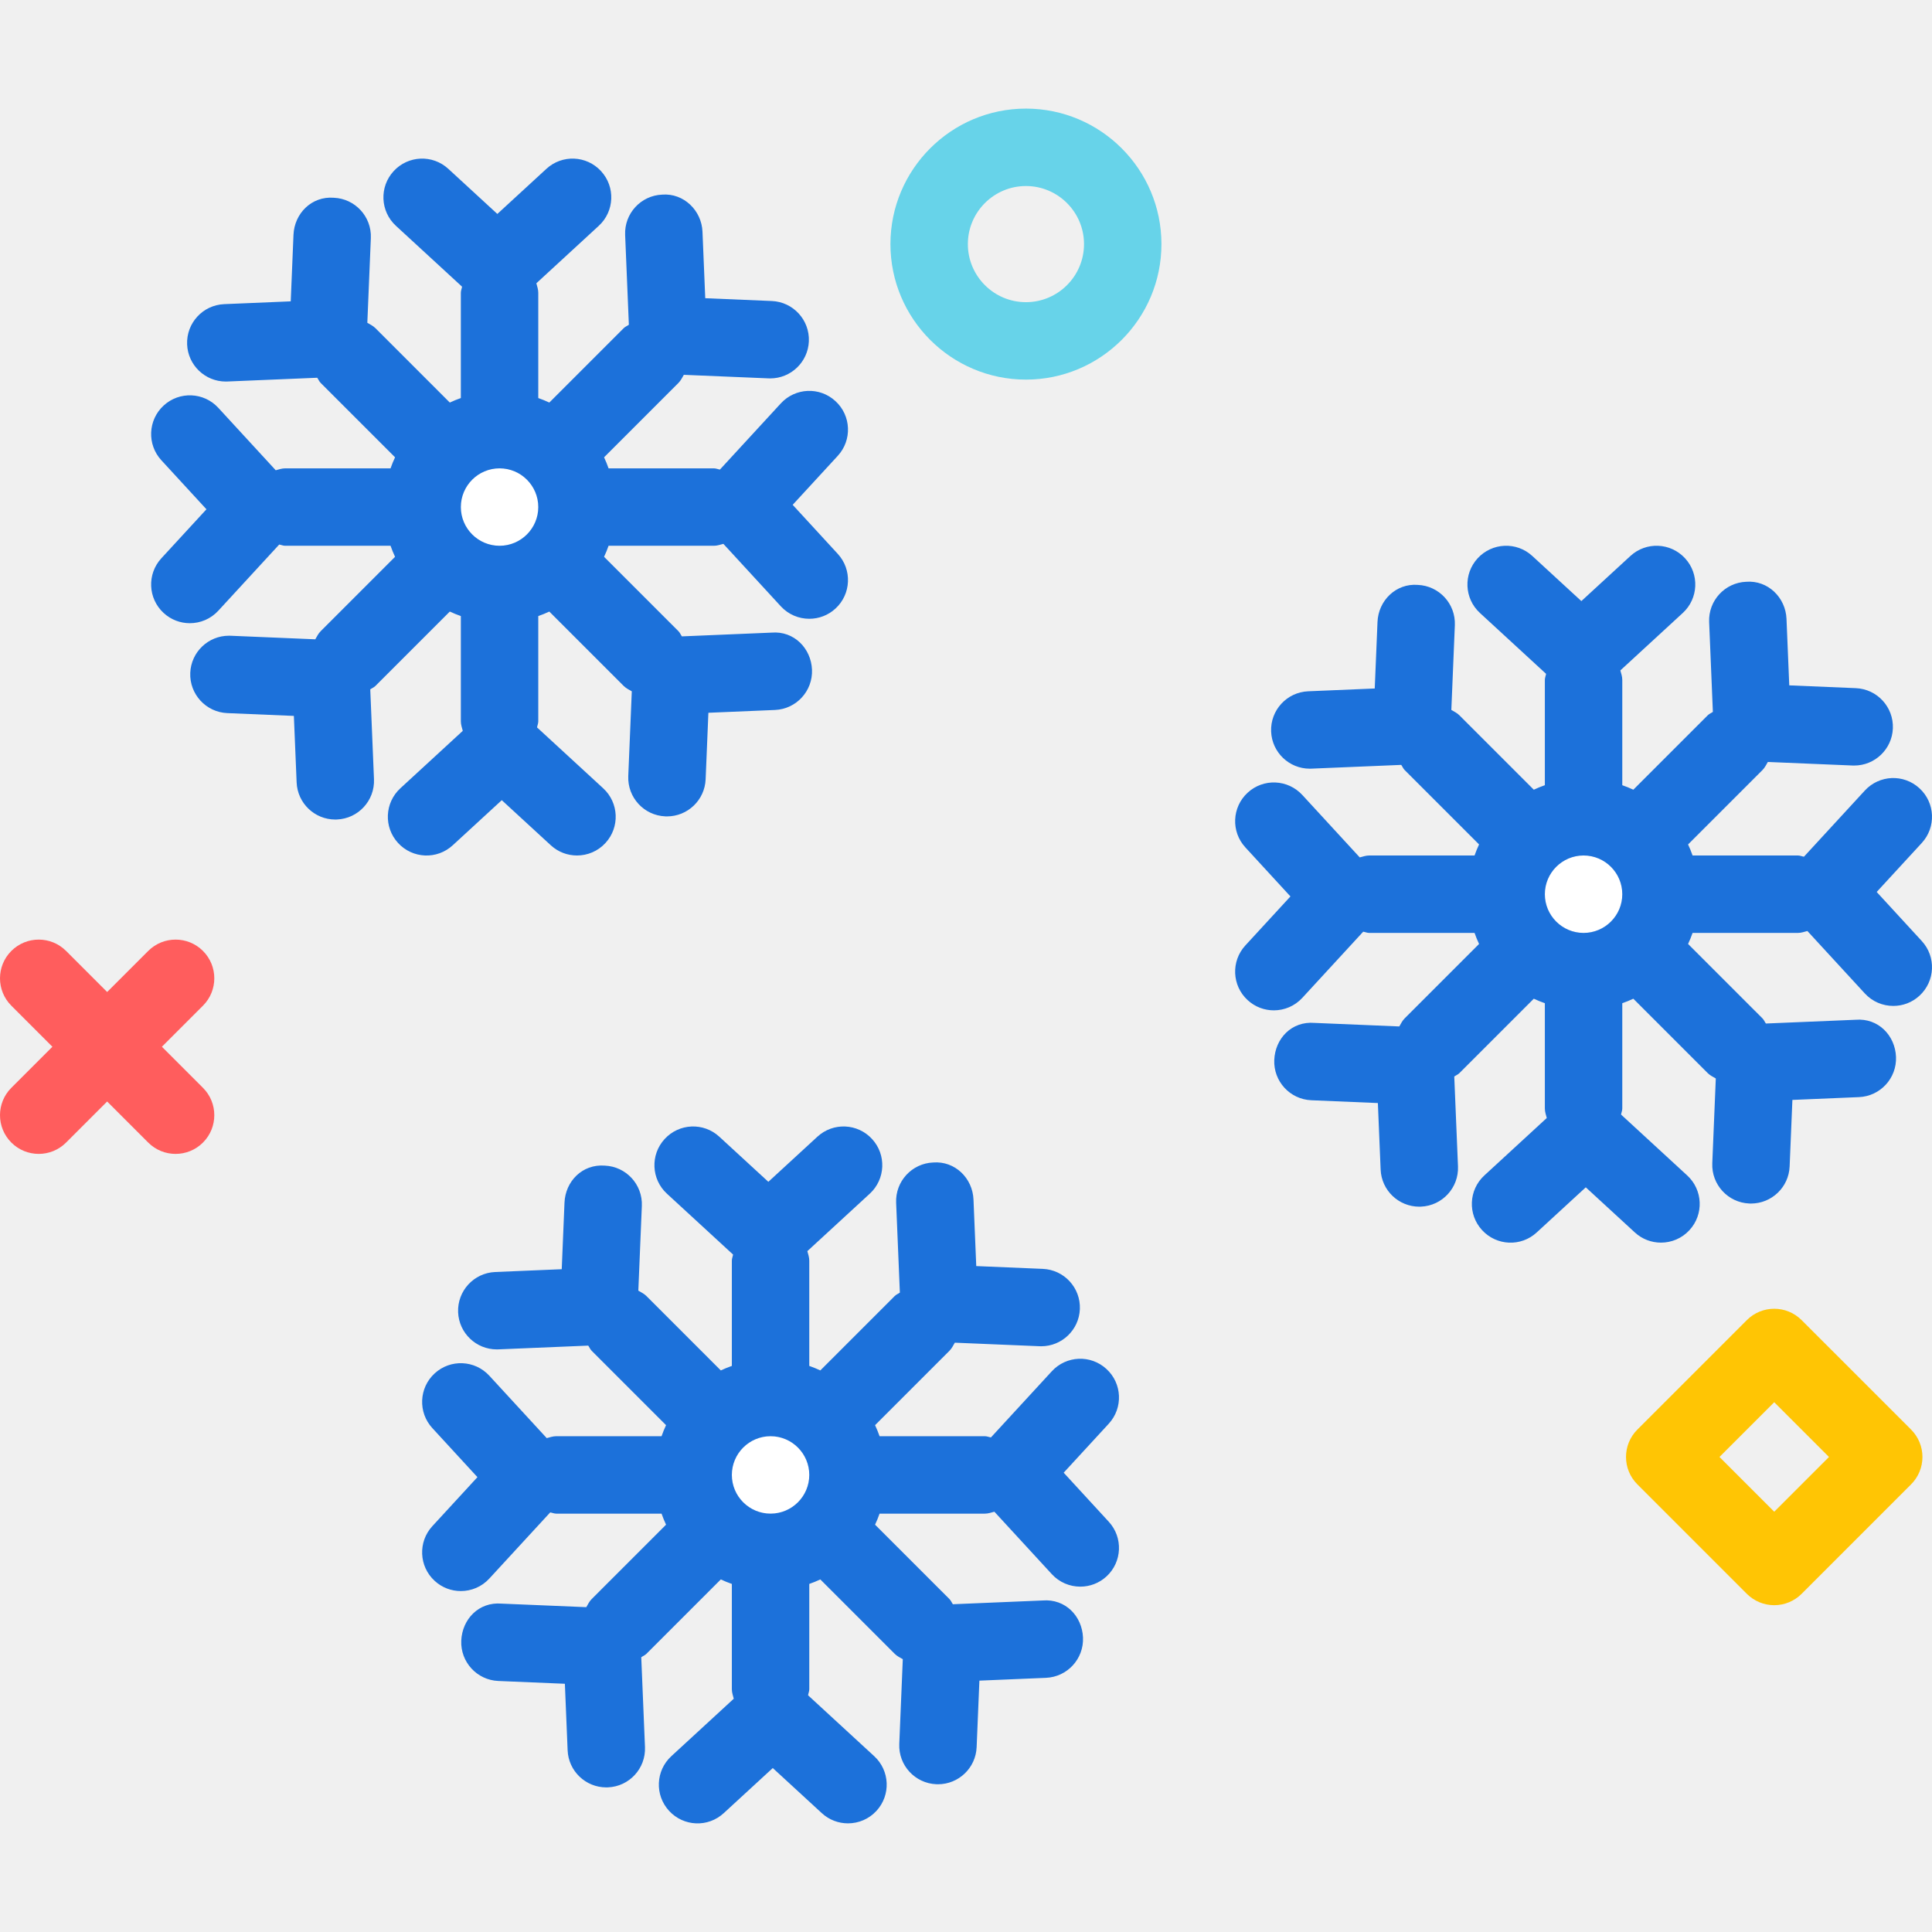
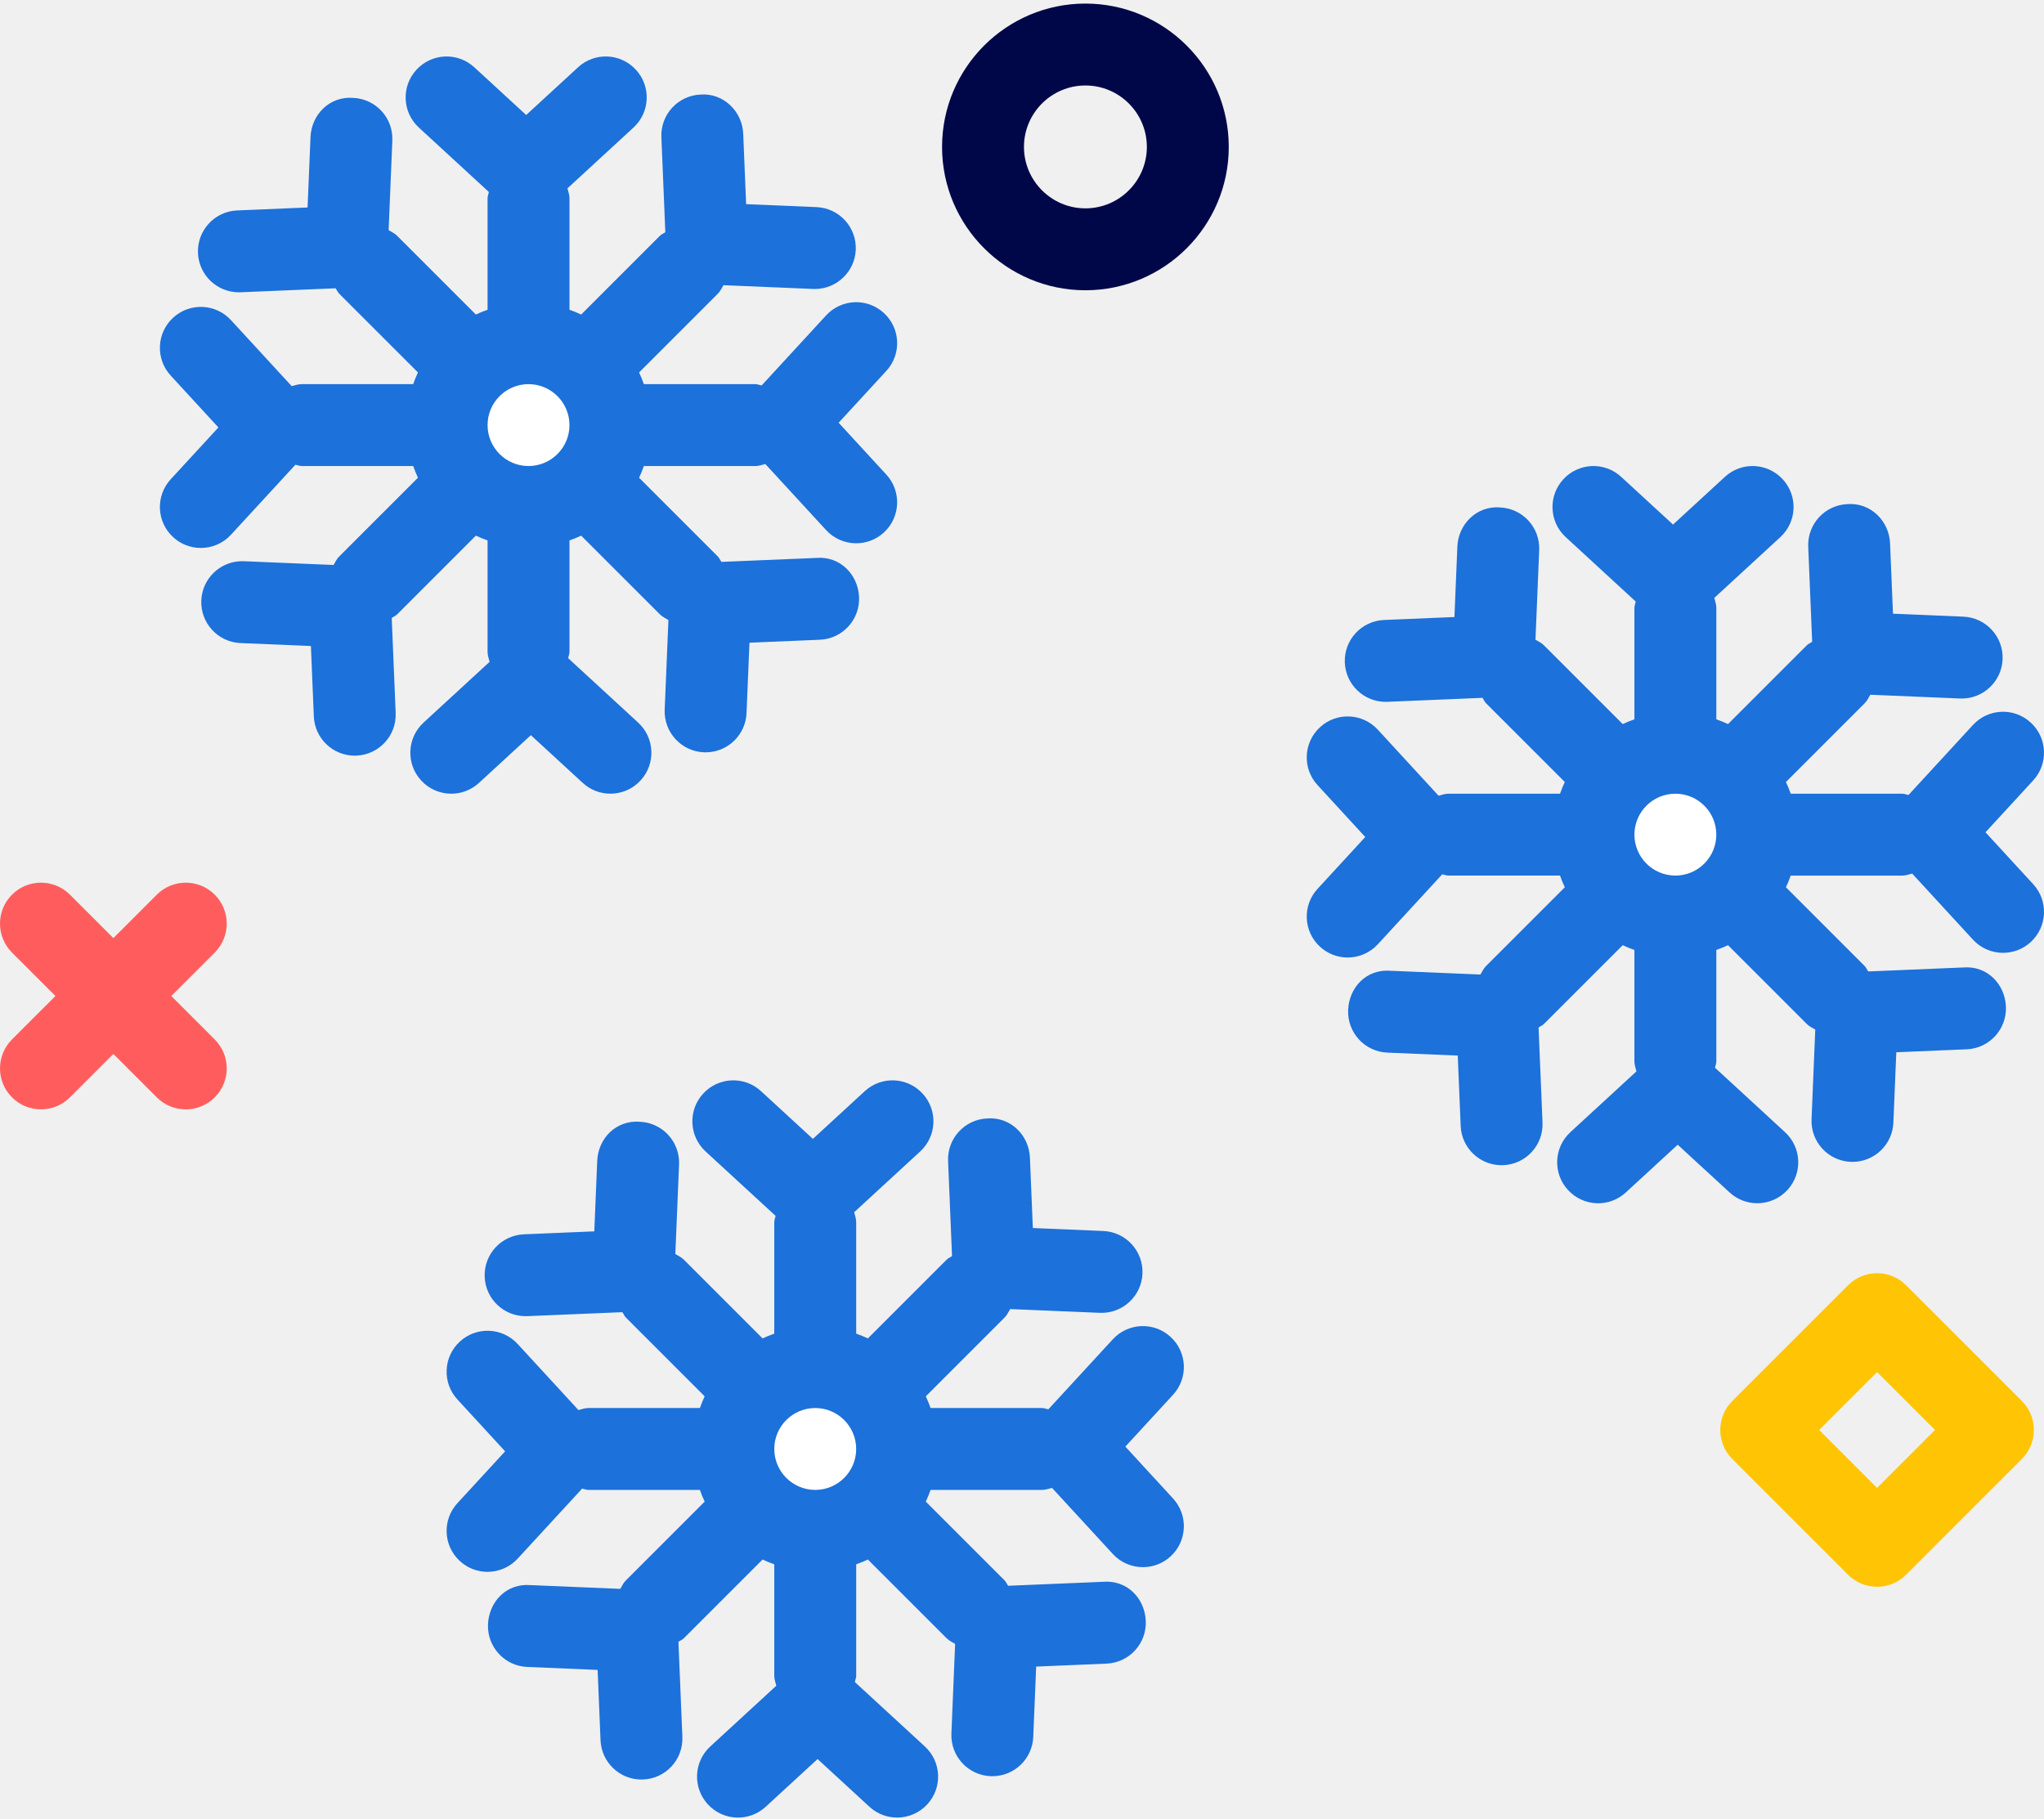
- <svg xmlns="http://www.w3.org/2000/svg" width="254" height="254" viewBox="0 0 254 254" fill="none">
-   <path d="M65.677 71.753C68.488 71.753 70.767 69.474 70.767 66.663C70.767 63.852 68.488 61.573 65.677 61.573C62.866 61.573 60.587 63.852 60.587 66.663C60.587 69.474 62.866 71.753 65.677 71.753Z" fill="white" />
-   <path d="M101.306 198.998C104.117 198.998 106.396 196.719 106.396 193.908C106.396 191.097 104.117 188.818 101.306 188.818C98.495 188.818 96.216 191.097 96.216 193.908C96.216 196.719 98.495 198.998 101.306 198.998Z" fill="white" />
-   <path d="M208.192 122.651C211.003 122.651 213.281 120.372 213.281 117.561C213.281 114.75 211.003 112.471 208.192 112.471C205.381 112.471 203.102 114.75 203.102 117.561C203.102 120.372 205.381 122.651 208.192 122.651Z" fill="white" />
-   <path d="M145.471 179.986C143.399 178.072 140.183 178.211 138.279 180.284L130.277 188.979C130.007 188.935 129.763 188.818 129.481 188.818H115.637C115.46 188.322 115.271 187.838 115.045 187.366L124.826 177.585C125.14 177.271 125.317 176.888 125.532 176.523L136.671 176.988C136.746 176.993 136.818 176.993 136.887 176.993C139.601 176.993 141.855 174.851 141.97 172.117C142.086 169.309 139.907 166.938 137.099 166.819L128.348 166.451L127.985 157.708C127.871 154.9 125.562 152.613 122.689 152.832C119.881 152.946 117.698 155.317 117.815 158.125L118.305 169.938C118.083 170.098 117.829 170.188 117.629 170.388L107.848 180.169C107.376 179.943 106.892 179.754 106.395 179.577V165.735C106.395 165.292 106.249 164.896 106.143 164.486L114.351 156.932C116.419 155.029 116.553 151.813 114.649 149.745C112.748 147.672 109.529 147.533 107.457 149.447L101.015 155.372L94.573 149.447C92.501 147.533 89.282 147.672 87.381 149.745C85.477 151.813 85.612 155.029 87.679 156.932L96.377 164.937C96.332 165.208 96.216 165.452 96.216 165.735V179.577C95.719 179.754 95.235 179.943 94.764 180.169L84.983 170.388C84.669 170.074 84.286 169.897 83.921 169.683L84.384 158.538C84.5 155.73 82.318 153.359 79.51 153.244C76.555 153.016 74.328 155.312 74.214 158.12L73.851 166.863L65.1 167.231C62.292 167.351 60.112 169.722 60.229 172.53C60.343 175.264 62.598 177.406 65.312 177.406C65.381 177.406 65.453 177.406 65.528 177.401L77.335 176.907C77.495 177.129 77.585 177.385 77.785 177.585L87.566 187.366C87.34 187.838 87.151 188.322 86.974 188.818H73.13C72.687 188.818 72.29 188.964 71.88 189.071L64.332 180.866C62.426 178.793 59.21 178.659 57.143 180.562C55.072 182.466 54.938 185.687 56.842 187.755L62.769 194.201L56.842 200.643C54.938 202.711 55.072 205.932 57.14 207.83C58.119 208.735 59.355 209.177 60.585 209.177C61.959 209.177 63.328 208.626 64.332 207.532L72.335 198.837C72.604 198.881 72.848 198.998 73.13 198.998H86.975C87.152 199.494 87.341 199.978 87.566 200.45L77.785 210.231C77.472 210.545 77.294 210.928 77.08 211.294L65.941 210.828C62.936 210.574 60.759 212.89 60.642 215.699C60.525 218.507 62.705 220.878 65.513 220.997L74.264 221.365L74.626 230.108C74.738 232.847 76.995 234.989 79.709 234.989C79.778 234.989 79.85 234.989 79.923 234.984C82.731 234.87 84.913 232.499 84.796 229.691L84.306 217.878C84.528 217.718 84.783 217.628 84.983 217.428L94.764 207.647C95.235 207.873 95.719 208.062 96.216 208.239V222.081C96.216 222.524 96.362 222.92 96.468 223.33L88.261 230.884C86.193 232.787 86.059 236.003 87.963 238.071C89.866 240.144 93.08 240.288 95.155 238.369L101.597 232.444L108.038 238.369C109.017 239.274 110.253 239.716 111.483 239.716C112.857 239.716 114.226 239.164 115.231 238.071C117.134 236.003 117 232.787 114.932 230.884L106.235 222.879C106.279 222.608 106.396 222.364 106.396 222.081V208.239C106.892 208.062 107.376 207.873 107.848 207.647L117.629 217.428C117.942 217.742 118.326 217.919 118.69 218.133L118.228 229.278C118.111 232.086 120.293 234.457 123.102 234.572C123.174 234.577 123.246 234.577 123.315 234.577C126.029 234.577 128.286 232.435 128.398 229.696L128.761 220.953L137.511 220.585C140.319 220.465 142.499 218.095 142.382 215.286C142.265 212.483 140.076 210.172 137.084 210.415L125.276 210.909C125.117 210.687 125.026 210.431 124.826 210.231L115.045 200.45C115.271 199.979 115.46 199.495 115.637 198.998H129.481C129.925 198.998 130.321 198.852 130.731 198.746L138.279 206.951C139.283 208.044 140.652 208.596 142.027 208.596C143.257 208.596 144.492 208.153 145.469 207.254C147.539 205.35 147.673 202.129 145.769 200.062L139.842 193.615L145.769 187.173C147.673 185.105 147.539 181.884 145.471 179.986ZM96.216 193.908C96.216 191.1 98.5 188.818 101.306 188.818C104.112 188.818 106.396 191.1 106.396 193.908C106.396 196.716 104.112 198.998 101.306 198.998C98.5 198.998 96.216 196.717 96.216 193.908Z" fill="#1C71DA" />
-   <path d="M246.728 117.268L252.655 110.826C254.559 108.758 254.425 105.538 252.357 103.639C250.284 101.725 247.069 101.864 245.165 103.937L237.163 112.632C236.893 112.588 236.649 112.471 236.367 112.471H222.523C222.346 111.975 222.157 111.491 221.931 111.019L231.712 101.238C232.026 100.924 232.203 100.541 232.418 100.176L243.557 100.642C243.632 100.646 243.704 100.646 243.773 100.646C246.487 100.646 248.741 98.504 248.855 95.77C248.972 92.962 246.793 90.591 243.984 90.472L235.234 90.104L234.871 81.361C234.754 78.552 232.428 76.266 229.575 76.485C226.766 76.599 224.584 78.97 224.701 81.778L225.191 93.591C224.969 93.751 224.715 93.841 224.515 94.041L214.734 103.822C214.262 103.596 213.778 103.407 213.281 103.23V89.388C213.281 88.945 213.135 88.549 213.029 88.139L221.237 80.585C223.304 78.682 223.439 75.466 221.535 73.398C219.631 71.33 216.415 71.186 214.343 73.1L207.901 79.025L201.459 73.1C199.389 71.186 196.168 71.33 194.267 73.398C192.363 75.466 192.497 78.682 194.565 80.585L203.263 88.59C203.218 88.861 203.102 89.105 203.102 89.388V103.23C202.605 103.407 202.121 103.596 201.649 103.822L191.868 94.041C191.555 93.727 191.172 93.55 190.807 93.336L191.269 82.191C191.386 79.383 189.204 77.012 186.396 76.897C183.52 76.668 181.212 78.965 181.1 81.773L180.737 90.516L171.986 90.884C169.178 91.004 166.998 93.374 167.115 96.183C167.229 98.917 169.484 101.059 172.197 101.059C172.267 101.059 172.339 101.059 172.414 101.054L184.221 100.56C184.381 100.782 184.471 101.038 184.671 101.238L194.452 111.019C194.226 111.49 194.037 111.974 193.86 112.471H180.016C179.573 112.471 179.176 112.617 178.766 112.723L171.218 104.518C169.312 102.446 166.096 102.307 164.029 104.215C161.958 106.119 161.824 109.34 163.728 111.407L169.655 117.854L163.728 124.296C161.824 126.364 161.958 129.585 164.026 131.483C165.005 132.388 166.24 132.83 167.471 132.83C168.845 132.83 170.214 132.279 171.218 131.185L179.221 122.49C179.49 122.534 179.734 122.651 180.016 122.651H193.86C194.037 123.147 194.226 123.631 194.452 124.103L184.671 133.884C184.357 134.198 184.18 134.581 183.966 134.947L172.826 134.481C169.802 134.227 167.644 136.543 167.528 139.352C167.411 142.16 169.59 144.531 172.399 144.65L181.149 145.018L181.512 153.761C181.624 156.5 183.881 158.642 186.595 158.642C186.664 158.642 186.736 158.642 186.808 158.637C189.617 158.523 191.799 156.152 191.682 153.344L191.192 141.531C191.414 141.371 191.669 141.281 191.868 141.081L201.649 131.3C202.121 131.526 202.605 131.715 203.102 131.892V145.734C203.102 146.177 203.248 146.573 203.354 146.983L195.146 154.537C193.079 156.44 192.944 159.656 194.848 161.724C196.752 163.797 199.968 163.941 202.04 162.022L208.482 156.097L214.924 162.022C215.903 162.927 217.138 163.369 218.369 163.369C219.743 163.369 221.112 162.817 222.116 161.724C224.02 159.656 223.886 156.44 221.818 154.537L213.12 146.532C213.165 146.261 213.281 146.017 213.281 145.734V131.893C213.778 131.716 214.262 131.526 214.734 131.301L224.515 141.082C224.828 141.395 225.211 141.572 225.576 141.787L225.114 152.931C224.997 155.74 227.179 158.111 229.987 158.225C230.059 158.23 230.131 158.23 230.201 158.23C232.915 158.23 235.172 156.088 235.283 153.349L235.646 144.606L244.397 144.238C247.205 144.119 249.385 141.748 249.268 138.939C249.151 136.136 246.942 133.825 243.969 134.068L232.162 134.562C232.002 134.34 231.912 134.084 231.712 133.884L221.931 124.103C222.157 123.632 222.346 123.148 222.523 122.651H236.367C236.81 122.651 237.207 122.505 237.617 122.399L245.165 130.604C246.169 131.697 247.538 132.249 248.912 132.249C250.143 132.249 251.378 131.807 252.354 130.907C254.425 129.003 254.559 125.782 252.655 123.715L246.728 117.268ZM203.102 117.561C203.102 114.753 205.386 112.471 208.192 112.471C210.998 112.471 213.281 114.753 213.281 117.561C213.281 120.369 210.998 122.651 208.192 122.651C205.386 122.651 203.102 120.369 203.102 117.561Z" fill="#1C71DA" />
-   <path d="M59.526 111.124L65.968 105.199L72.41 111.124C73.389 112.029 74.624 112.471 75.854 112.471C77.229 112.471 78.598 111.92 79.602 110.826C81.506 108.758 81.371 105.542 79.304 103.639L70.606 95.634C70.65 95.363 70.767 95.119 70.767 94.836V80.995C71.264 80.817 71.748 80.628 72.219 80.403L82 90.184C82.314 90.497 82.697 90.674 83.062 90.889L82.599 102.033C82.483 104.842 84.665 107.213 87.473 107.327C87.545 107.332 87.617 107.332 87.687 107.332C90.401 107.332 92.657 105.19 92.769 102.451L93.132 93.708L101.883 93.34C104.691 93.221 106.87 90.85 106.754 88.041C106.634 85.238 104.388 82.927 101.455 83.17L89.648 83.664C89.488 83.442 89.398 83.186 89.198 82.986L79.417 73.205C79.642 72.734 79.832 72.25 80.009 71.753H93.852C94.296 71.753 94.693 71.607 95.103 71.501L102.65 79.706C103.654 80.799 105.024 81.351 106.398 81.351C107.628 81.351 108.863 80.909 109.84 80.009C111.91 78.105 112.045 74.884 110.141 72.817L104.213 66.37L110.141 59.928C112.045 57.861 111.91 54.639 109.843 52.741C107.772 50.822 104.551 50.966 102.65 53.039L94.648 61.734C94.378 61.69 94.135 61.574 93.852 61.574H80.009C79.832 61.077 79.643 60.593 79.417 60.121L89.198 50.34C89.512 50.026 89.689 49.643 89.903 49.278L101.043 49.744C101.117 49.749 101.189 49.749 101.259 49.749C103.973 49.749 106.227 47.606 106.341 44.873C106.458 42.064 104.278 39.693 101.47 39.574L92.719 39.206L92.356 30.463C92.24 27.655 89.874 25.368 87.06 25.587C84.252 25.701 82.07 28.072 82.187 30.881L82.677 42.694C82.455 42.853 82.2 42.943 82 43.143L72.219 52.924C71.748 52.698 71.264 52.509 70.767 52.332V38.49C70.767 38.047 70.621 37.651 70.515 37.241L78.722 29.687C80.79 27.784 80.924 24.568 79.02 22.5C77.117 20.427 73.901 20.288 71.828 22.202L65.386 28.127L58.945 22.202C56.869 20.288 53.658 20.427 51.752 22.5C49.849 24.568 49.983 27.784 52.051 29.687L60.748 37.692C60.704 37.963 60.587 38.207 60.587 38.49V52.331C60.091 52.509 59.607 52.698 59.135 52.924L49.354 43.142C49.041 42.829 48.657 42.652 48.293 42.438L48.755 31.293C48.872 28.485 46.69 26.114 43.881 25.999C40.966 25.77 38.7 28.067 38.585 30.875L38.222 39.618L29.472 39.986C26.663 40.106 24.484 42.476 24.601 45.285C24.715 48.019 26.969 50.161 29.683 50.161C29.753 50.161 29.825 50.161 29.899 50.156L41.706 49.662C41.866 49.884 41.956 50.14 42.157 50.34L51.938 60.121C51.712 60.592 51.523 61.076 51.346 61.573H37.502C37.058 61.573 36.661 61.719 36.251 61.825L28.704 53.62C26.803 51.548 23.584 51.413 21.514 53.317C19.444 55.221 19.31 58.442 21.213 60.509L27.141 66.956L21.213 73.398C19.31 75.466 19.444 78.686 21.512 80.585C22.491 81.49 23.726 81.932 24.956 81.932C26.331 81.932 27.7 81.381 28.704 80.287L36.706 71.592C36.976 71.636 37.219 71.753 37.502 71.753H51.346C51.523 72.249 51.712 72.733 51.938 73.205L42.157 82.986C41.843 83.3 41.666 83.683 41.451 84.049L30.312 83.582C30.237 83.578 30.165 83.578 30.096 83.578C27.382 83.578 25.128 85.72 25.014 88.454C24.897 91.262 27.076 93.633 29.884 93.752L38.635 94.12L38.998 102.863C39.11 105.602 41.367 107.744 44.08 107.744C44.15 107.744 44.222 107.744 44.294 107.739C47.102 107.625 49.285 105.254 49.168 102.446L48.678 90.632C48.9 90.473 49.154 90.383 49.354 90.183L59.135 80.402C59.607 80.628 60.091 80.817 60.588 80.994V94.836C60.588 95.279 60.734 95.675 60.84 96.085L52.632 103.639C50.565 105.542 50.43 108.758 52.334 110.826C54.238 112.899 57.453 113.038 59.526 111.124ZM60.587 66.663C60.587 63.855 62.871 61.573 65.677 61.573C68.483 61.573 70.767 63.855 70.767 66.663C70.767 69.471 68.483 71.753 65.677 71.753C62.871 71.753 60.587 69.471 60.587 66.663Z" fill="#1C71DA" />
-   <path d="M5.09 151.703C3.787 151.703 2.485 151.206 1.491 150.212C-0.497 148.225 -0.497 145.002 1.491 143.015L19.486 125.02C21.475 123.032 24.697 123.033 26.684 125.02C28.672 127.007 28.672 130.231 26.684 132.217L8.689 150.212C7.695 151.206 6.392 151.703 5.09 151.703Z" fill="#FF5D5D" />
-   <path d="M23.085 151.704C21.782 151.704 20.48 151.207 19.486 150.213L1.491 132.217C-0.497 130.231 -0.497 127.007 1.491 125.02C3.48 123.032 6.702 123.033 8.689 125.02L26.684 143.016C28.672 145.003 28.672 148.226 26.684 150.213C25.69 151.207 24.387 151.704 23.085 151.704Z" fill="#FF5D5D" />
-   <path d="M134.88 49.907C125.057 49.907 117.066 41.916 117.066 32.093C117.066 22.27 125.057 14.278 134.88 14.278C144.703 14.278 152.694 22.27 152.694 32.093C152.694 41.916 144.703 49.907 134.88 49.907ZM134.88 24.458C130.67 24.458 127.245 27.883 127.245 32.093C127.245 36.303 130.67 39.727 134.88 39.727C139.09 39.727 142.515 36.303 142.515 32.093C142.515 27.883 139.09 24.458 134.88 24.458Z" fill="#67D3E9" />
-   <path d="M233.258 211.035C231.907 211.035 230.613 210.498 229.658 209.544L215.262 195.146C213.275 193.16 213.275 189.936 215.262 187.949L229.658 173.553C231.646 171.565 234.869 171.565 236.856 173.553L251.253 187.949C252.208 188.904 252.744 190.198 252.744 191.548C252.744 192.897 252.208 194.192 251.253 195.146L236.857 209.544C235.902 210.498 234.608 211.035 233.258 211.035ZM226.06 191.548L233.258 198.746L240.456 191.548L233.258 184.351L226.06 191.548Z" fill="#FFC504" />
+ <svg xmlns="http://www.w3.org/2000/svg" width="254" height="226" viewBox="0 0 254 226" fill="none">
+   <path d="M65.677 57.918C68.488 57.918 70.767 55.64 70.767 52.829C70.767 50.018 68.488 47.739 65.677 47.739C62.866 47.739 60.587 50.018 60.587 52.829C60.587 55.64 62.866 57.918 65.677 57.918Z" fill="white" />
+   <path d="M101.306 185.163C104.117 185.163 106.396 182.885 106.396 180.074C106.396 177.263 104.117 174.984 101.306 174.984C98.495 174.984 96.216 177.263 96.216 180.074C96.216 182.885 98.495 185.163 101.306 185.163Z" fill="white" />
+   <path d="M208.192 108.816C211.003 108.816 213.281 106.538 213.281 103.727C213.281 100.916 211.003 98.637 208.192 98.637C205.381 98.637 203.102 100.916 203.102 103.727C203.102 106.538 205.381 108.816 208.192 108.816Z" fill="white" />
+   <path d="M145.471 166.151C143.399 164.238 140.183 164.377 138.279 166.45L130.277 175.145C130.007 175.1 129.764 174.984 129.481 174.984H115.637C115.46 174.487 115.271 174.003 115.045 173.532L124.826 163.751C125.14 163.437 125.317 163.053 125.532 162.688L136.671 163.154C136.746 163.159 136.818 163.159 136.887 163.159C139.601 163.159 141.855 161.017 141.97 158.283C142.086 155.475 139.907 153.104 137.099 152.984L128.348 152.616L127.985 143.873C127.871 141.065 125.562 138.779 122.689 138.997C119.881 139.112 117.699 141.483 117.815 144.291L118.305 156.104C118.083 156.263 117.829 156.353 117.629 156.553L107.848 166.334C107.376 166.108 106.892 165.919 106.395 165.742V151.901C106.395 151.458 106.249 151.061 106.143 150.652L114.351 143.098C116.419 141.194 116.553 137.978 114.649 135.911C112.748 133.838 109.529 133.699 107.457 135.612L101.015 141.537L94.573 135.612C92.501 133.699 89.282 133.838 87.381 135.911C85.477 137.978 85.612 141.194 87.679 143.098L96.377 151.103C96.332 151.373 96.216 151.618 96.216 151.901V165.742C95.719 165.919 95.235 166.108 94.764 166.334L84.983 156.553C84.669 156.24 84.286 156.063 83.921 155.848L84.384 144.703C84.5 141.895 82.318 139.524 79.51 139.41C76.555 139.181 74.328 141.478 74.214 144.286L73.851 153.029L65.1 153.397C62.292 153.516 60.112 155.887 60.229 158.695C60.343 161.429 62.598 163.571 65.312 163.571C65.381 163.571 65.453 163.572 65.528 163.567L77.335 163.073C77.495 163.295 77.585 163.55 77.785 163.75L87.566 173.531C87.34 174.003 87.151 174.487 86.974 174.984H73.13C72.687 174.984 72.29 175.13 71.88 175.236L64.332 167.031C62.426 164.958 59.21 164.824 57.143 166.728C55.072 168.632 54.938 171.852 56.842 173.92L62.769 180.367L56.842 186.809C54.938 188.876 55.072 192.097 57.14 193.996C58.119 194.901 59.355 195.343 60.585 195.343C61.959 195.343 63.328 194.791 64.332 193.698L72.335 185.003C72.604 185.047 72.848 185.163 73.13 185.163H86.975C87.152 185.66 87.341 186.144 87.566 186.616L77.785 196.397C77.472 196.71 77.294 197.094 77.08 197.459L65.941 196.993C62.936 196.74 60.759 199.056 60.642 201.864C60.525 204.673 62.705 207.044 65.513 207.163L74.264 207.531L74.626 216.274C74.738 219.013 76.995 221.155 79.709 221.155C79.778 221.155 79.85 221.155 79.923 221.15C82.731 221.036 84.913 218.665 84.796 215.856L84.306 204.043C84.528 203.884 84.783 203.794 84.983 203.594L94.764 193.813C95.235 194.039 95.719 194.228 96.216 194.405V208.246C96.216 208.69 96.362 209.086 96.468 209.496L88.261 217.049C86.193 218.953 86.059 222.169 87.963 224.237C89.866 226.309 93.08 226.453 95.155 224.535L101.597 218.61L108.038 224.535C109.017 225.439 110.253 225.882 111.483 225.882C112.857 225.882 114.226 225.33 115.231 224.237C117.134 222.169 117 218.953 114.932 217.049L106.235 209.044C106.279 208.774 106.396 208.53 106.396 208.246V194.405C106.892 194.228 107.376 194.039 107.848 193.813L117.629 203.594C117.942 203.907 118.326 204.084 118.69 204.299L118.228 215.444C118.111 218.252 120.293 220.623 123.102 220.737C123.174 220.742 123.246 220.742 123.315 220.742C126.029 220.742 128.286 218.6 128.398 215.861L128.761 207.118L137.511 206.75C140.32 206.631 142.499 204.26 142.382 201.452C142.265 198.648 140.076 196.337 137.084 196.581L125.276 197.075C125.117 196.852 125.026 196.597 124.826 196.397L115.045 186.616C115.271 186.144 115.46 185.66 115.637 185.163H129.481C129.925 185.163 130.321 185.018 130.731 184.911L138.279 193.116C139.283 194.21 140.652 194.761 142.027 194.761C143.257 194.761 144.492 194.319 145.469 193.419C147.539 191.516 147.673 188.295 145.769 186.227L139.842 179.78L145.769 173.339C147.673 171.271 147.539 168.05 145.471 166.151ZM96.216 180.074C96.216 177.265 98.5 174.984 101.306 174.984C104.112 174.984 106.396 177.265 106.396 180.074C106.396 182.882 104.112 185.163 101.306 185.163C98.5 185.163 96.216 182.882 96.216 180.074Z" fill="#1C71DA" />
+   <path d="M246.728 103.433L252.655 96.992C254.559 94.924 254.425 91.703 252.357 89.804C250.284 87.891 247.069 88.03 245.165 90.103L237.163 98.798C236.893 98.754 236.649 98.637 236.367 98.637H222.523C222.346 98.14 222.157 97.656 221.931 97.185L231.712 87.404C232.026 87.09 232.203 86.706 232.418 86.341L243.557 86.807C243.632 86.812 243.704 86.812 243.773 86.812C246.487 86.812 248.741 84.67 248.855 81.936C248.972 79.128 246.793 76.757 243.984 76.637L235.234 76.269L234.871 67.526C234.754 64.718 232.428 62.432 229.575 62.65C226.767 62.765 224.584 65.136 224.701 67.944L225.191 79.757C224.969 79.916 224.715 80.006 224.515 80.206L214.734 89.987C214.262 89.761 213.778 89.572 213.281 89.395V75.554C213.281 75.11 213.135 74.714 213.029 74.305L221.237 66.751C223.304 64.847 223.439 61.631 221.535 59.564C219.631 57.496 216.415 57.352 214.343 59.265L207.901 65.19L201.459 59.265C199.389 57.352 196.168 57.496 194.267 59.564C192.363 61.631 192.497 64.847 194.565 66.751L203.263 74.756C203.218 75.026 203.102 75.271 203.102 75.554V89.395C202.605 89.572 202.121 89.761 201.649 89.987L191.868 80.206C191.555 79.893 191.172 79.716 190.807 79.501L191.269 68.356C191.386 65.548 189.204 63.177 186.396 63.063C183.52 62.834 181.212 65.13 181.1 67.939L180.737 76.682L171.986 77.05C169.178 77.169 166.998 79.54 167.115 82.348C167.229 85.082 169.484 87.224 172.197 87.224C172.267 87.224 172.339 87.224 172.414 87.219L184.221 86.725C184.381 86.948 184.471 87.203 184.671 87.403L194.452 97.184C194.226 97.656 194.037 98.14 193.86 98.637H180.016C179.573 98.637 179.176 98.782 178.766 98.889L171.218 90.684C169.312 88.611 166.096 88.472 164.029 90.381C161.958 92.284 161.824 95.505 163.728 97.573L169.655 104.02L163.728 110.462C161.824 112.529 161.958 115.75 164.026 117.649C165.005 118.553 166.24 118.996 167.471 118.996C168.845 118.996 170.214 118.444 171.218 117.351L179.221 108.656C179.49 108.7 179.734 108.816 180.016 108.816H193.86C194.037 109.313 194.226 109.797 194.452 110.269L184.671 120.05C184.357 120.363 184.18 120.747 183.966 121.112L172.826 120.646C169.802 120.393 167.644 122.709 167.528 125.517C167.411 128.325 169.59 130.696 172.399 130.816L181.149 131.184L181.512 139.927C181.624 142.665 183.881 144.808 186.595 144.808C186.664 144.808 186.736 144.808 186.808 144.803C189.617 144.689 191.799 142.318 191.682 139.509L191.192 127.696C191.414 127.537 191.669 127.447 191.868 127.247L201.649 117.466C202.121 117.692 202.605 117.881 203.102 118.058V131.899C203.102 132.343 203.248 132.739 203.354 133.148L195.146 140.702C193.079 142.606 192.944 145.822 194.848 147.889C196.752 149.962 199.968 150.106 202.04 148.188L208.482 142.263L214.924 148.188C215.903 149.092 217.138 149.535 218.369 149.535C219.743 149.535 221.112 148.983 222.116 147.889C224.02 145.822 223.886 142.606 221.818 140.702L213.12 132.697C213.165 132.427 213.281 132.182 213.281 131.899V118.058C213.778 117.881 214.262 117.692 214.734 117.466L224.515 127.247C224.828 127.56 225.211 127.737 225.576 127.952L225.114 139.097C224.997 141.905 227.179 144.276 229.987 144.391C230.059 144.396 230.132 144.395 230.201 144.395C232.915 144.395 235.172 142.253 235.283 139.515L235.646 130.771L244.397 130.404C247.205 130.284 249.385 127.913 249.268 125.105C249.151 122.302 246.942 119.99 243.969 120.234L232.162 120.728C232.003 120.505 231.912 120.25 231.712 120.05L221.931 110.269C222.157 109.797 222.346 109.313 222.523 108.817H236.367C236.81 108.817 237.207 108.671 237.617 108.564L245.165 116.769C246.169 117.863 247.538 118.415 248.912 118.415C250.143 118.415 251.378 117.972 252.354 117.073C254.425 115.169 254.559 111.948 252.655 109.88L246.728 103.433ZM203.102 103.727C203.102 100.918 205.386 98.637 208.192 98.637C210.998 98.637 213.281 100.918 213.281 103.727C213.281 106.535 210.998 108.816 208.192 108.816C205.386 108.816 203.102 106.535 203.102 103.727Z" fill="#1C71DA" />
+   <path d="M59.526 97.29L65.968 91.365L72.41 97.29C73.389 98.194 74.624 98.637 75.854 98.637C77.229 98.637 78.598 98.085 79.602 96.992C81.506 94.924 81.371 91.708 79.304 89.804L70.606 81.799C70.65 81.529 70.767 81.284 70.767 81.001V67.16C71.264 66.983 71.748 66.794 72.219 66.568L82 76.349C82.314 76.662 82.697 76.839 83.062 77.054L82.599 88.199C82.483 91.007 84.665 93.378 87.473 93.493C87.545 93.498 87.617 93.498 87.687 93.498C90.401 93.498 92.657 91.355 92.769 88.617L93.132 79.873L101.883 79.505C104.691 79.386 106.87 77.015 106.754 74.207C106.634 71.403 104.388 69.092 101.455 69.336L89.648 69.83C89.488 69.607 89.398 69.352 89.198 69.152L79.417 59.371C79.642 58.899 79.832 58.415 80.009 57.919H93.852C94.296 57.919 94.693 57.773 95.103 57.666L102.65 65.871C103.654 66.965 105.024 67.517 106.398 67.517C107.628 67.517 108.863 67.074 109.84 66.174C111.91 64.271 112.045 61.05 110.141 58.982L104.213 52.535L110.141 46.094C112.045 44.026 111.91 40.805 109.843 38.906C107.772 36.988 104.551 37.132 102.65 39.205L94.648 47.9C94.378 47.856 94.135 47.739 93.852 47.739H80.009C79.832 47.242 79.643 46.758 79.417 46.287L89.198 36.506C89.512 36.192 89.689 35.809 89.903 35.443L101.043 35.909C101.117 35.914 101.189 35.914 101.259 35.914C103.973 35.914 106.227 33.772 106.341 31.038C106.458 28.23 104.278 25.859 101.47 25.739L92.719 25.372L92.356 16.628C92.24 13.82 89.874 11.534 87.06 11.752C84.252 11.867 82.07 14.238 82.187 17.046L82.677 28.859C82.455 29.018 82.2 29.108 82 29.308L72.219 39.089C71.748 38.864 71.264 38.674 70.767 38.497V24.656C70.767 24.212 70.621 23.816 70.515 23.407L78.722 15.853C80.79 13.949 80.924 10.733 79.02 8.666C77.117 6.593 73.901 6.454 71.828 8.367L65.386 14.292L58.945 8.367C56.869 6.454 53.658 6.593 51.752 8.666C49.849 10.733 49.983 13.949 52.051 15.853L60.748 23.858C60.704 24.128 60.587 24.373 60.587 24.656V38.497C60.091 38.674 59.607 38.863 59.135 39.089L49.354 29.308C49.041 28.995 48.657 28.818 48.293 28.603L48.755 17.458C48.872 14.65 46.69 12.279 43.881 12.165C40.966 11.936 38.7 14.232 38.585 17.041L38.222 25.784L29.472 26.152C26.663 26.271 24.484 28.642 24.601 31.45C24.715 34.184 26.969 36.326 29.683 36.326C29.753 36.326 29.825 36.326 29.899 36.321L41.706 35.828C41.866 36.05 41.956 36.305 42.157 36.505L51.938 46.286C51.712 46.758 51.523 47.242 51.346 47.739H37.502C37.058 47.739 36.661 47.884 36.251 47.991L28.704 39.786C26.803 37.713 23.584 37.579 21.514 39.483C19.444 41.386 19.31 44.607 21.213 46.675L27.141 53.122L21.213 59.563C19.31 61.631 19.444 64.852 21.512 66.751C22.491 67.655 23.726 68.098 24.956 68.098C26.331 68.098 27.7 67.546 28.704 66.453L36.706 57.758C36.976 57.802 37.219 57.918 37.502 57.918H51.346C51.523 58.415 51.712 58.899 51.938 59.37L42.157 69.152C41.843 69.465 41.666 69.849 41.451 70.214L30.312 69.748C30.237 69.743 30.165 69.743 30.096 69.743C27.382 69.743 25.128 71.885 25.014 74.619C24.897 77.427 27.076 79.798 29.884 79.918L38.635 80.286L38.998 89.029C39.11 91.767 41.367 93.91 44.08 93.91C44.15 93.91 44.222 93.91 44.294 93.905C47.102 93.79 49.285 91.42 49.168 88.611L48.678 76.798C48.9 76.639 49.154 76.549 49.354 76.349L59.135 66.568C59.607 66.794 60.091 66.983 60.588 67.16V81.001C60.588 81.445 60.734 81.841 60.84 82.251L52.632 89.804C50.565 91.708 50.43 94.924 52.334 96.992C54.238 99.064 57.453 99.203 59.526 97.29ZM60.587 52.829C60.587 50.02 62.871 47.739 65.677 47.739C68.483 47.739 70.767 50.02 70.767 52.829C70.767 55.637 68.483 57.918 65.677 57.918C62.871 57.918 60.587 55.637 60.587 52.829Z" fill="#1C71DA" />
+   <path d="M5.09 137.869C3.787 137.869 2.485 137.372 1.491 136.378C-0.497 134.391 -0.497 131.167 1.491 129.18L19.486 111.186C21.475 109.198 24.697 109.199 26.684 111.186C28.672 113.173 28.672 116.396 26.684 118.383L8.689 136.378C7.695 137.372 6.392 137.869 5.09 137.869Z" fill="#FF5D5D" />
+   <path d="M23.085 137.87C21.782 137.87 20.48 137.373 19.486 136.379L1.491 118.383C-0.497 116.396 -0.497 113.173 1.491 111.186C3.48 109.198 6.702 109.199 8.689 111.186L26.684 129.182C28.672 131.169 28.672 134.392 26.684 136.379C25.69 137.373 24.387 137.87 23.085 137.87Z" fill="#FF5D5D" />
+   <path d="M134.88 36.073C125.057 36.073 117.066 28.081 117.066 18.258C117.066 8.435 125.057 0.444 134.88 0.444C144.703 0.444 152.694 8.435 152.694 18.258C152.694 28.081 144.703 36.073 134.88 36.073ZM134.88 10.624C130.67 10.624 127.245 14.048 127.245 18.258C127.245 22.468 130.67 25.893 134.88 25.893C139.09 25.893 142.515 22.468 142.515 18.258C142.515 14.048 139.09 10.624 134.88 10.624Z" fill="#000749" />
+   <path d="M233.258 197.2C231.908 197.2 230.613 196.664 229.658 195.709L215.262 181.312C213.275 179.325 213.275 176.102 215.262 174.115L229.658 159.719C231.647 157.731 234.869 157.731 236.856 159.719L251.253 174.115C252.208 175.069 252.744 176.364 252.744 177.713C252.744 179.063 252.208 180.358 251.253 181.312L236.857 195.709C235.903 196.664 234.608 197.2 233.258 197.2ZM226.06 177.714L233.258 184.912L240.456 177.714L233.258 170.516L226.06 177.714Z" fill="#FFC504" />
</svg>
